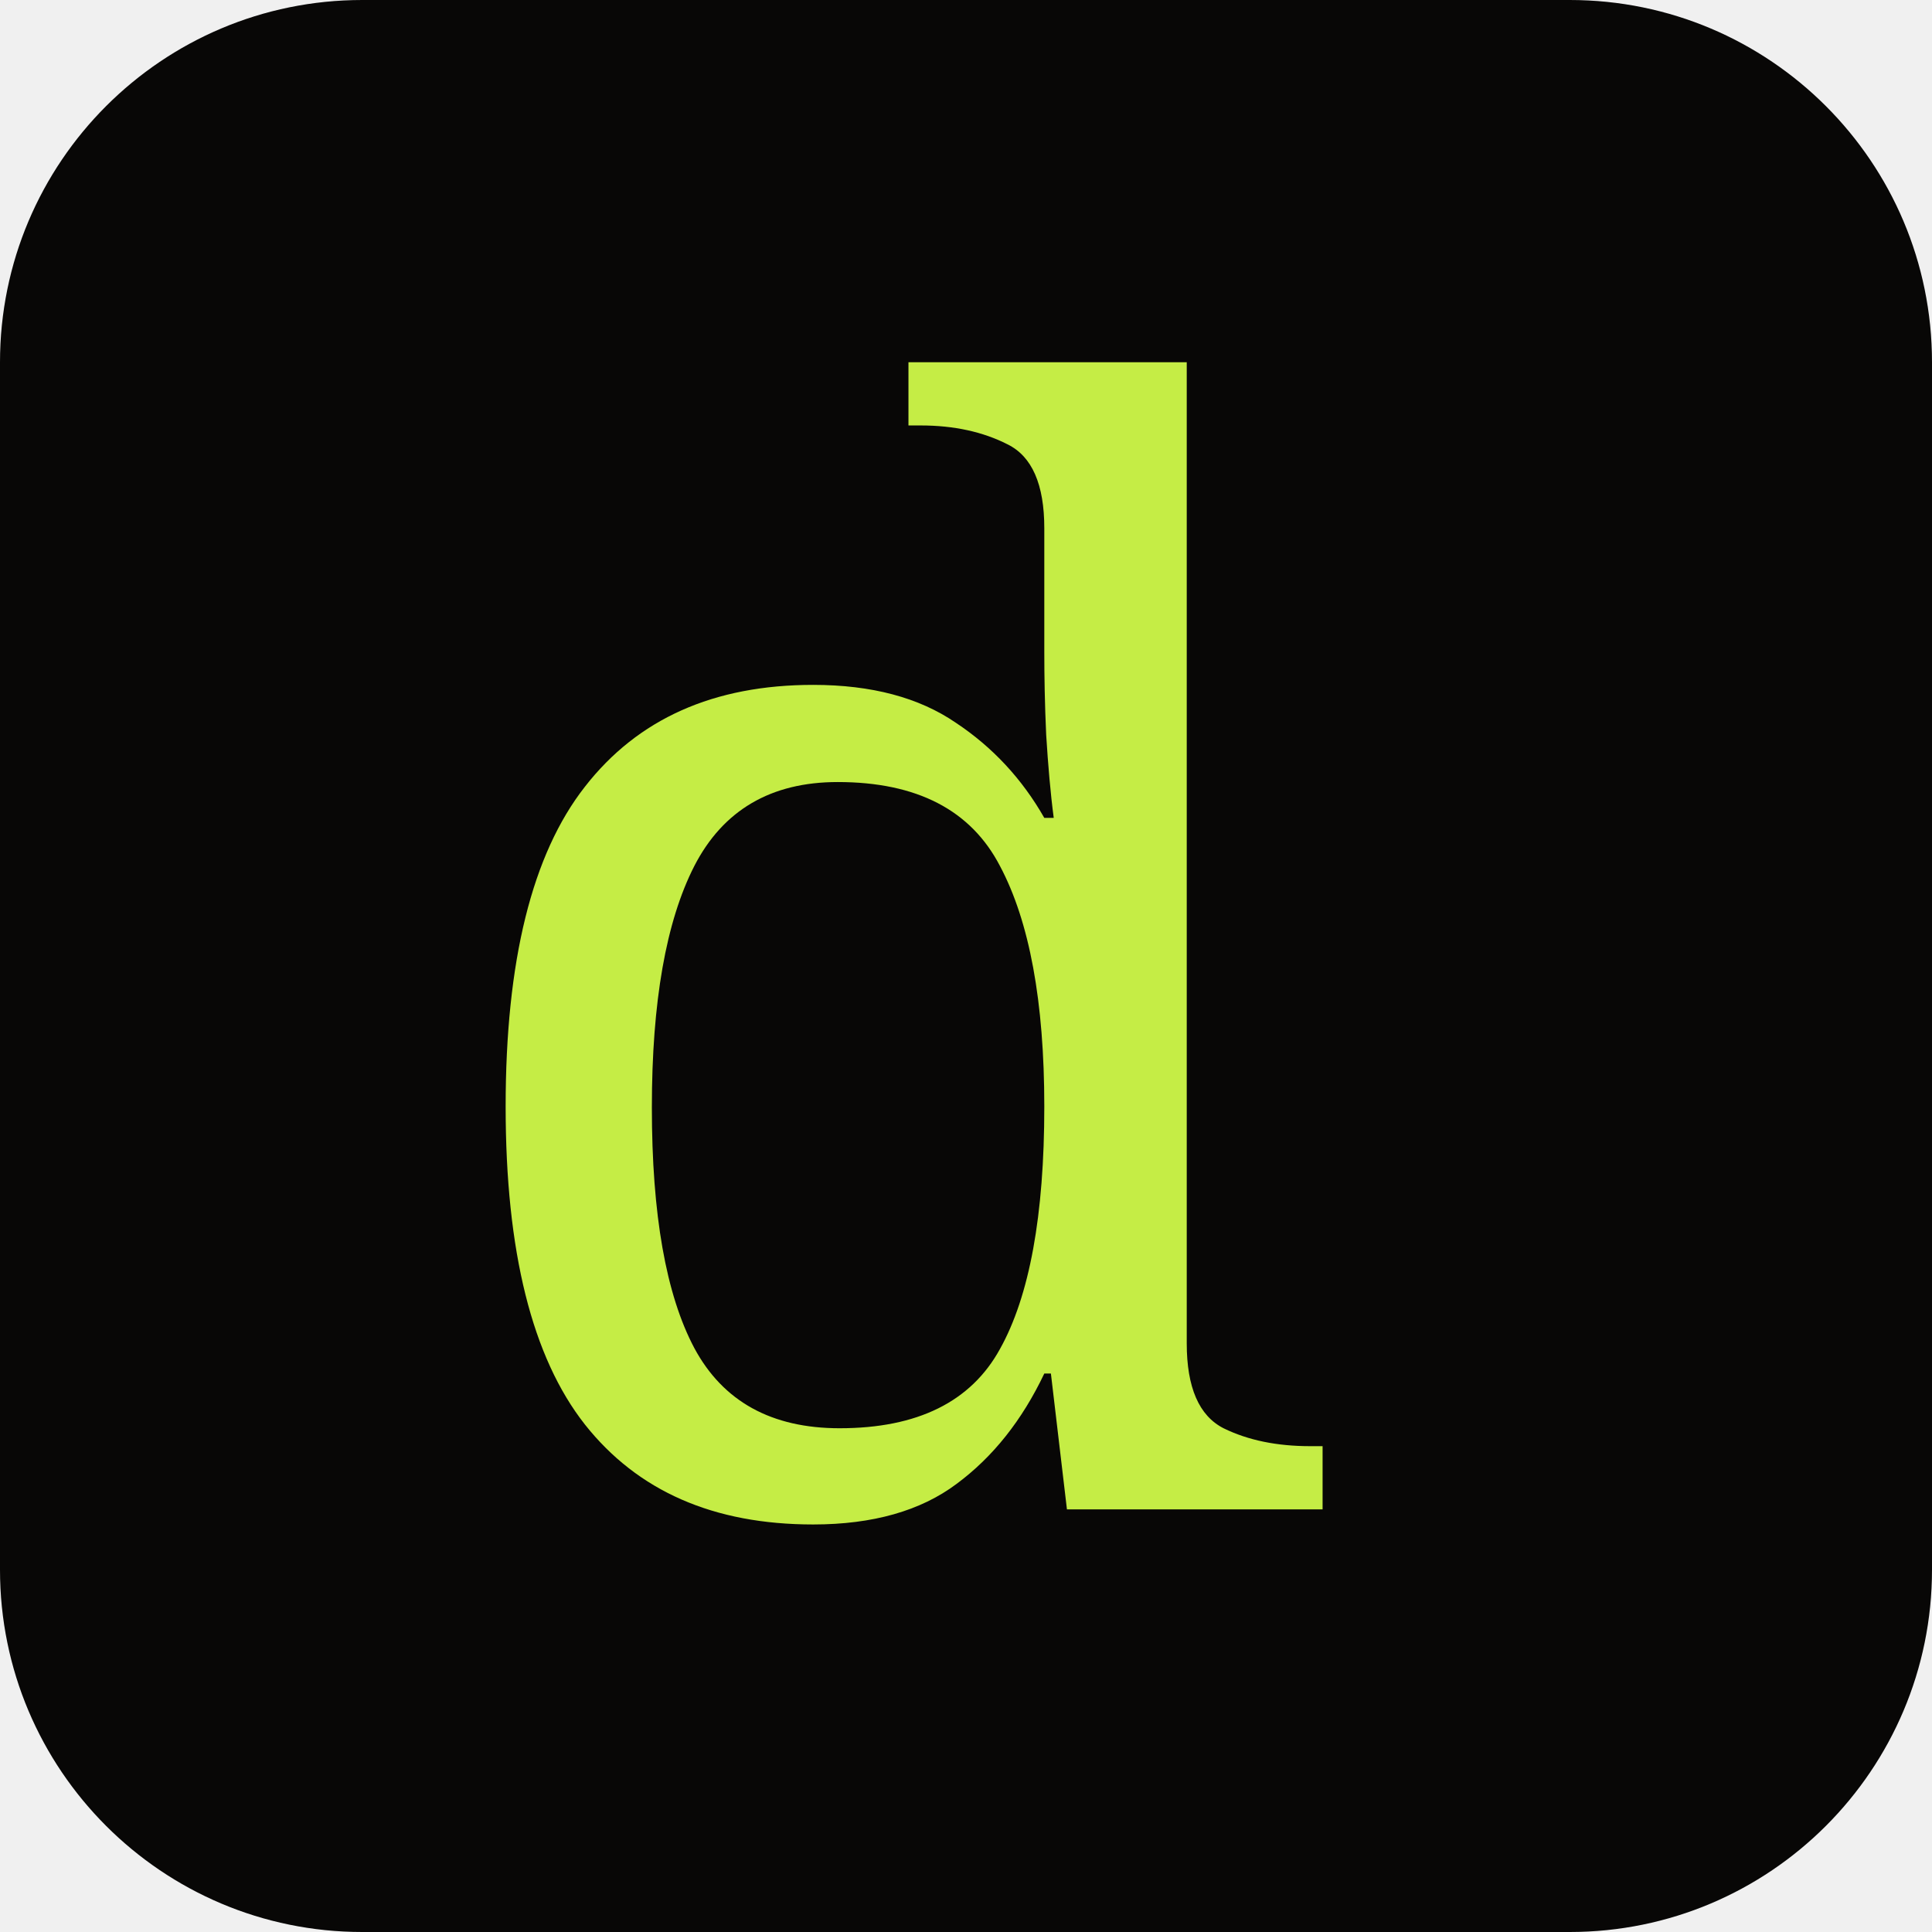
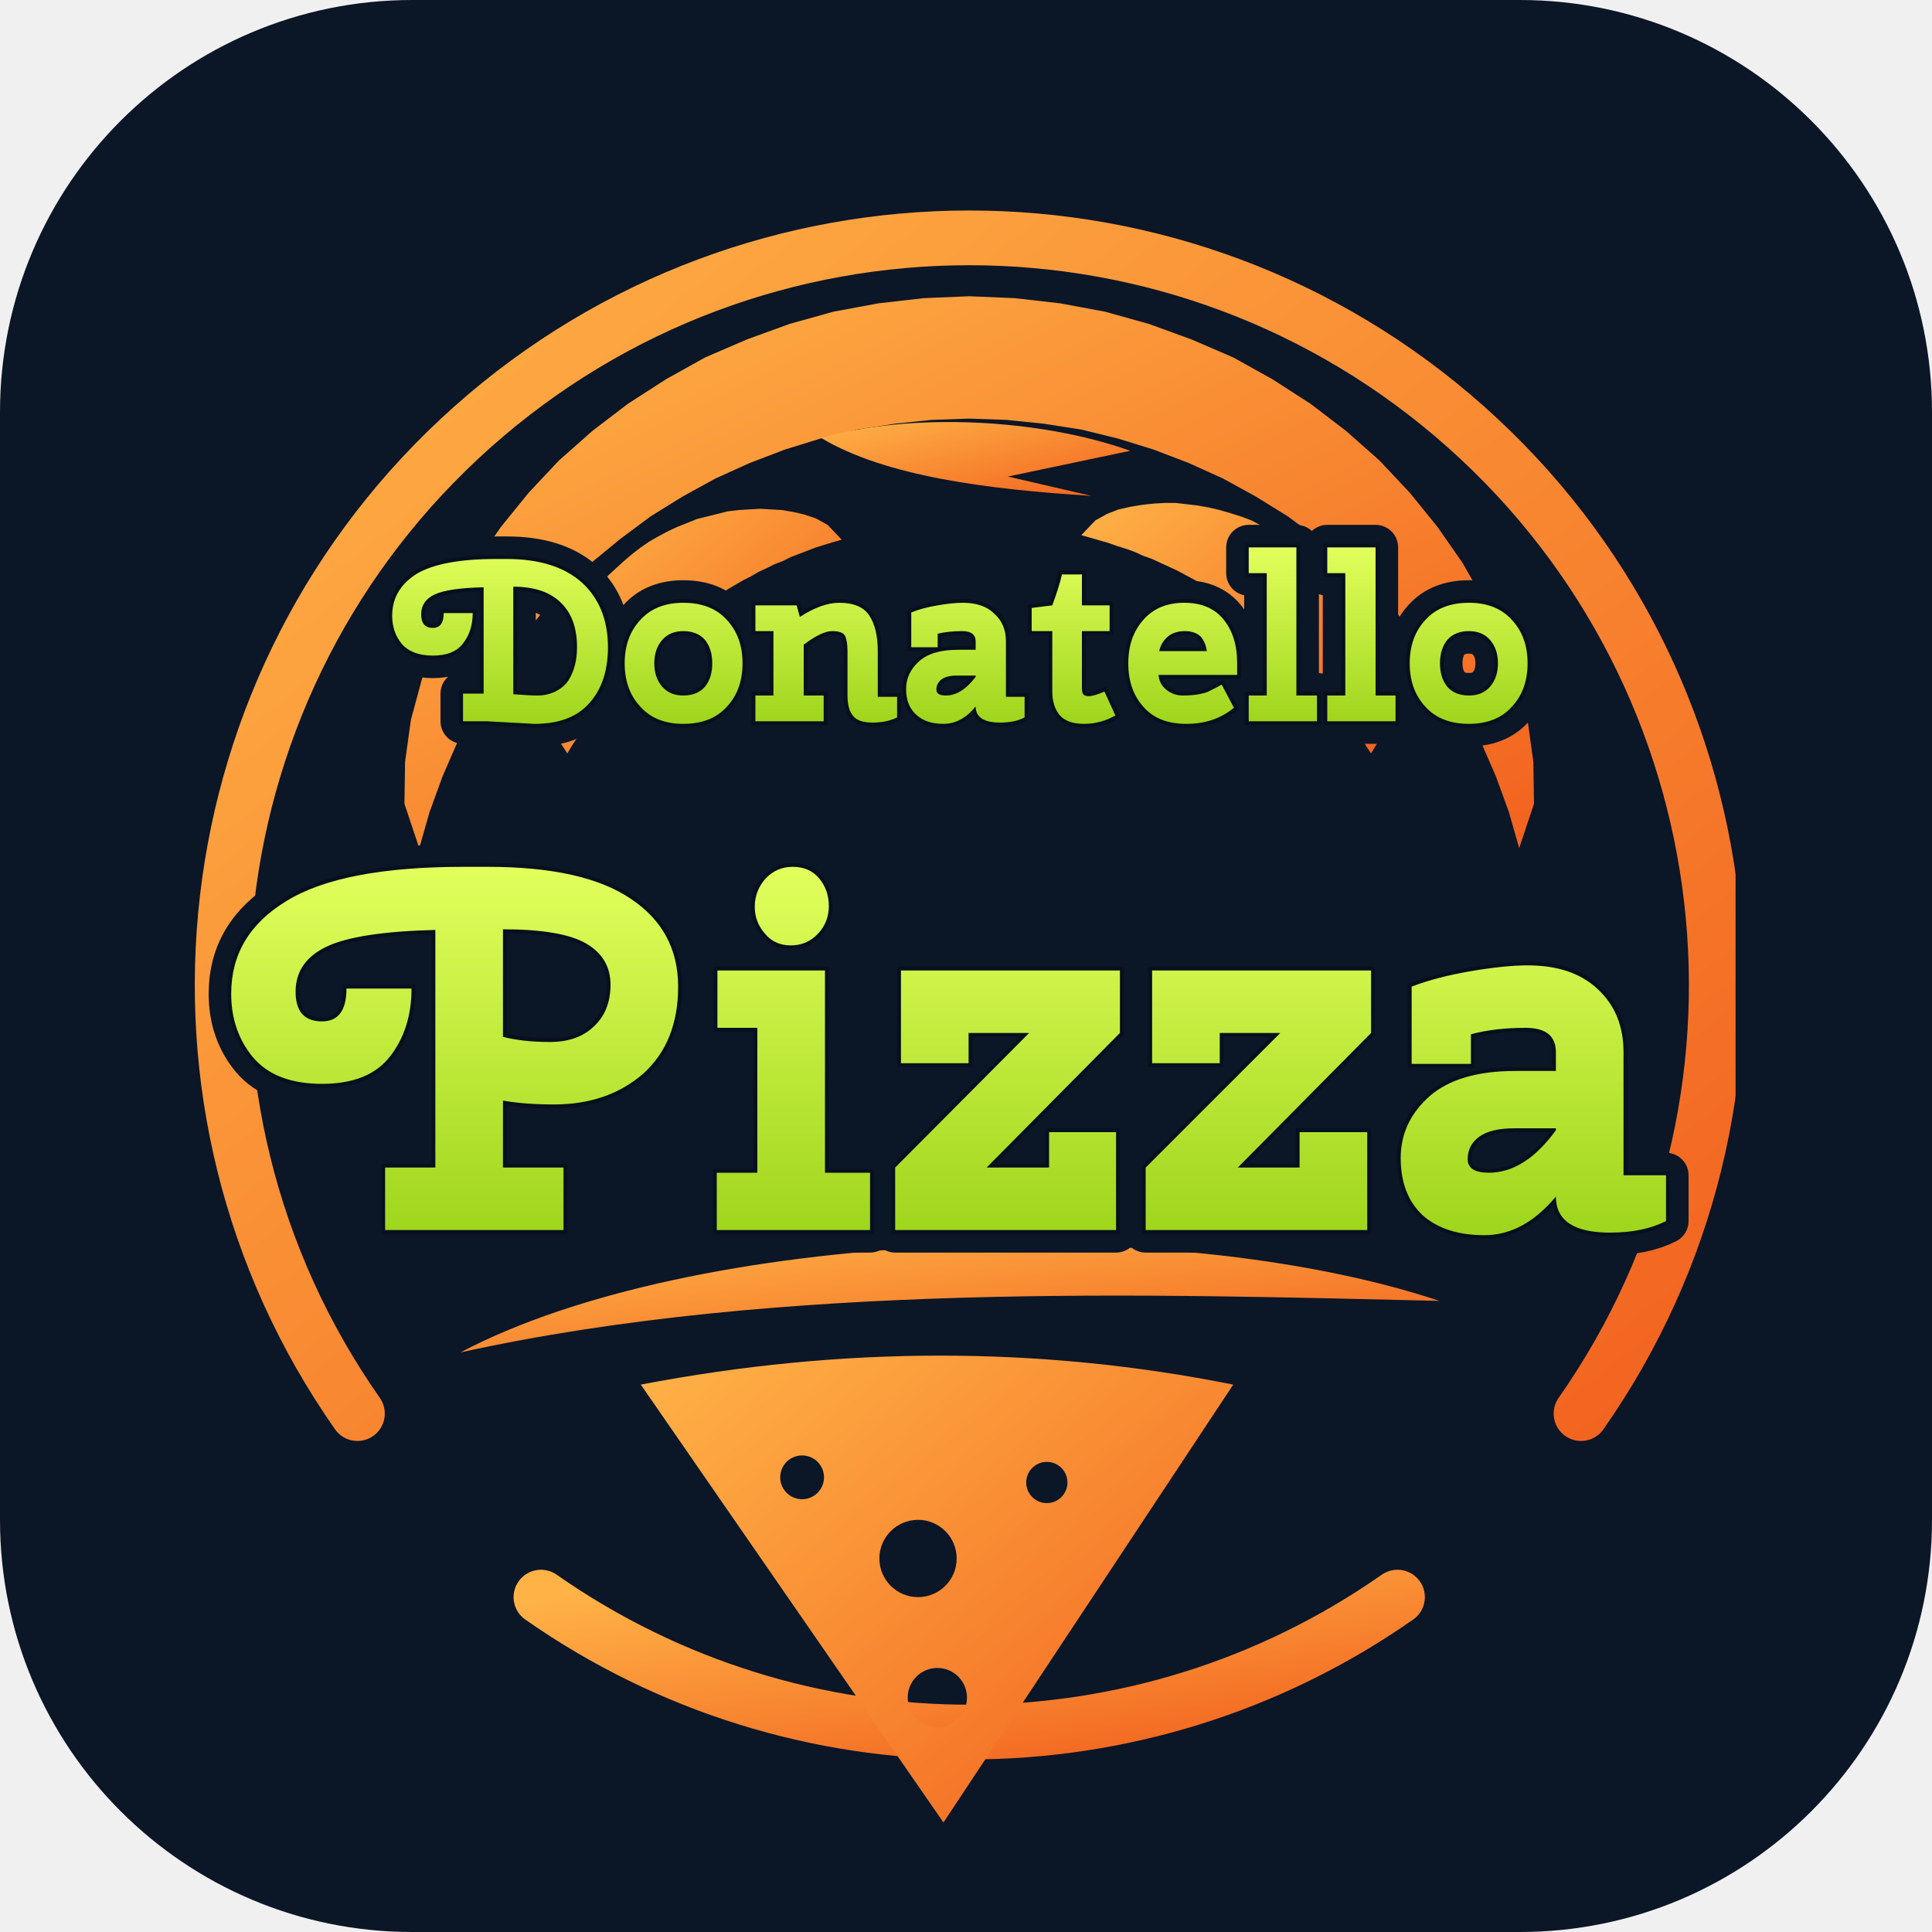
- <svg xmlns="http://www.w3.org/2000/svg" viewBox="0 0 32 32">
-   <rect width="32" height="32" rx="6" fill="#080706" />
-   <text x="7" y="25" font-family="Georgia" font-size="25" fill="#c5ed45">d</text>
+ <svg xmlns="http://www.w3.org/2000/svg" viewBox="0 0 300 300">
+   <rect width="300" height="300" rx="64" fill="#0b1627" />
+   <g transform="translate(29.5 13) scale(1.0)">
+     <defs>
+       <linearGradient id="gt" x1="0" y1="0" x2="0" y2="1">
+         <stop offset="0" stop-color="#e2ff5c" />
+         <stop offset="1" stop-color="#9fd51c" />
+       </linearGradient>
+       <linearGradient id="go" x1="0" y1="0" x2="1" y2="1">
+         <stop offset="0" stop-color="#ffb347" />
+         <stop offset="1" stop-color="#f2621f" />
+       </linearGradient>
+       <mask id="cut" maskUnits="userSpaceOnUse" x="0" y="0" width="240" height="276">
+         <rect width="240" height="276" fill="#fff" />
+         <g fill="#000" stroke="#000" stroke-width="7" stroke-linejoin="round">
+           <path d="M53.5 99.4 46.1 99H42.4V94.7H45.6V78.2Q40.2 78.3 38 79.3Q35.9 80.3 35.9 82.4Q35.9 84.5 37.7 84.5Q39.4 84.5 39.4 82.2H43.9Q43.9 85 42.4 86.9Q41 88.8 37.7 88.8Q34.5 88.8 32.9 87Q31.4 85.2 31.4 82.6Q31.4 78.5 35.2 76.1Q39.1 73.8 47.5 73.8H49.2Q56.8 73.8 60.9 77.5Q64.9 81.2 64.9 87.5Q64.9 93.6 61.3 96.9Q58.5 99.4 53.5 99.4ZM50.2 94.8Q52.7 95 54 95Q55.4 95 56.7 94.4Q58.1 93.7 58.8 92.6Q60.1 90.5 60.1 87.5Q60.1 83 57.6 80.6Q55.1 78.1 50.2 78.1ZM69.9 96.7Q67.5 94.1 67.5 90Q67.5 85.9 69.9 83.3Q72.3 80.6 76.6 80.6Q81 80.6 83.4 83.3Q85.8 85.9 85.8 90Q85.8 94.1 83.4 96.7Q81 99.4 76.6 99.4Q72.3 99.4 69.9 96.7ZM73.3 86.4Q72.1 87.8 72.1 90Q72.1 92.2 73.3 93.6Q74.5 95 76.6 95Q78.8 95 80 93.6Q81.1 92.2 81.1 90Q81.1 87.8 80 86.4Q78.8 85 76.6 85Q74.5 85 73.3 86.4ZM95.3 95H98.4V99H87.8V95H90.6V85H87.8V81H94.2L94.7 82.8Q98.1 80.6 100.8 80.6Q104.2 80.6 105.5 82.6Q106.8 84.6 106.8 88.1V95.2H109.8V98.4Q108.2 99.2 106 99.2Q103.8 99.2 103 98.2Q102.1 97.2 102.1 95V88.1Q102.1 86.5 101.7 85.7Q101.3 85 99.7 85Q98.1 85 95.3 87.1ZM119.2 87.9H122V86.6Q122 85 119.9 85Q117.8 85 116.1 85.4V87.5H112V82.1Q113.7 81.4 116.1 81Q118.4 80.6 120 80.6Q123.2 80.6 124.9 82.3Q126.7 83.9 126.7 86.6V95.2H129.6V98.4Q128.1 99.2 125.8 99.2Q122 99.2 122 96.7Q119.8 99.4 117 99.4Q114.3 99.4 112.8 98Q111.2 96.6 111.2 94Q111.2 91.5 113.2 89.7Q115.2 87.9 119.2 87.9ZM117.4 95Q119.8 95 122 92.1V91.9H119.1Q117.5 91.9 116.7 92.5Q115.9 93.1 115.9 94.1Q115.9 95 117.4 95ZM130.7 85V81.4L133.9 81Q135 78 135.4 76.2H138.5V81H142.8V85H138.5V93.9Q138.5 94.5 138.7 94.8Q138.9 95.1 139.6 95.1Q140.3 95.1 142 94.4L143.7 98.1Q141.4 99.4 138.8 99.4Q136.2 99.4 135 98Q133.9 96.6 133.9 94.4V85ZM162.6 89.9V91.8H150.4Q150.5 93.2 151.6 94.1Q152.7 95 154.2 95Q155.6 95 156.7 94.8Q157.7 94.6 158.1 94.4Q158.5 94.2 159.3 93.8L160.2 93.3L162.1 96.9Q159.1 99.4 154.7 99.4Q150.3 99.4 148 96.7Q145.7 94.1 145.7 90Q145.7 85.9 148 83.3Q150.3 80.6 154.4 80.6Q158.4 80.6 160.5 83.2Q162.6 85.8 162.6 89.9ZM150.5 88.1H157.9Q157.7 86.7 156.9 85.8Q156 85 154.5 85Q152.9 85 151.9 85.8Q150.8 86.7 150.5 88.1ZM164.4 76V72H171.8V95H175V99H164.4V95H167.2V76ZM176.6 76V72H184.1V95H187.2V99H176.6V95H179.4V76ZM191.8 96.7Q189.4 94.1 189.4 90Q189.4 85.9 191.8 83.3Q194.2 80.6 198.6 80.6Q202.9 80.6 205.3 83.3Q207.7 85.9 207.7 90Q207.7 94.1 205.3 96.7Q202.9 99.4 198.6 99.4Q194.2 99.4 191.8 96.7ZM195.2 86.4Q194.1 87.8 194.1 90Q194.1 92.2 195.2 93.6Q196.4 95 198.6 95Q200.7 95 201.9 93.6Q203.1 92.2 203.1 90Q203.1 87.8 201.9 86.4Q200.7 85 198.6 85Q196.4 85 195.2 86.4Z" />
+           <path d="M6.4 141.3Q6.4 132.1 15 126.9Q23.6 121.6 42.5 121.6H46.2Q61.2 121.6 68.5 126.6Q75.8 131.5 75.8 140.2Q75.8 148.8 70.4 153.7Q64.9 158.5 56.5 158.5Q52 158.5 48.6 157.9V168.3H58V178H30.3V168.3H38.1V131.4Q26 131.7 21.2 134Q16.4 136.3 16.4 141Q16.4 145.6 20.5 145.6Q24.3 145.6 24.3 140.5H34.4Q34.4 146.7 31.1 151Q27.8 155.3 20.5 155.3Q13.3 155.3 9.8 151.2Q6.4 147.1 6.4 141.3ZM48.6 131.3V148Q51.7 148.8 55.9 148.8Q60.2 148.8 62.7 146.4Q65.3 144 65.3 139.9Q65.3 135.7 61.5 133.5Q57.7 131.3 48.6 131.3ZM81.9 146.6V137.7H98.6V169.1H105.6V178H81.8V169.1H88.1V146.6ZM93.3 133.8Q90.8 133.8 89.3 132Q87.7 130.2 87.7 127.8Q87.7 125.3 89.4 123.4Q91.1 121.6 93.6 121.6Q96.2 121.6 97.7 123.4Q99.2 125.2 99.2 127.7Q99.2 130.2 97.5 132Q95.8 133.8 93.3 133.8ZM143.8 162.8V178H109.5V168.3L130.3 147.4H120.9V152.1H110.4V137.7H144.4V147.4L123.7 168.3H133.4V162.8ZM182.8 162.8V178H148.4V168.3L169.3 147.4H159.9V152.1H149.4V137.7H183.4V147.4L162.7 168.3H172.3V162.8ZM205.8 153.3H212.1V150.4Q212.1 146.6 207.4 146.6Q202.6 146.6 198.9 147.6V152.2H189.7V140.2Q193.6 138.7 198.9 137.8Q204.2 136.9 207.7 136.9Q214.7 136.9 218.6 140.6Q222.6 144.3 222.6 150.4V169.5H229.2V176.6Q225.7 178.4 220.5 178.4Q212.1 178.4 212.1 172.8Q207.1 178.8 201 178.8Q194.9 178.8 191.4 175.7Q188 172.5 188 166.8Q188 161.2 192.5 157.2Q197 153.3 205.8 153.3ZM201.7 169.1Q207.3 169.1 212.1 162.5V162.2H205.7Q202 162.2 200.2 163.5Q198.4 164.8 198.4 167Q198.4 169.1 201.7 169.1Z" />
+         </g>
+       </mask>
+     </defs>
+     <g fill="url(#go)" mask="url(#cut)">
+       <path d="M26 206.5A116 116 0 1 1 216 206.5" fill="none" stroke="url(#go)" stroke-width="8.5" stroke-linecap="round" />
+       <path d="M187.5 235A116 116 0 0 1 54.5 235" fill="none" stroke="url(#go)" stroke-width="8.5" stroke-linecap="round" />
+       <path d="M35.6 118.7 L33.3 111.8 L33.4 105.3 L34.3 98.8 L36 92.5 L38.2 86.3 L41.1 80.2 L44.4 74.4 L48.3 68.8 L52.6 63.5 L57.3 58.5 L62.5 53.9 L68 49.7 L73.9 45.9 L80 42.5 L86.5 39.7 L93.1 37.3 L99.9 35.4 L106.9 34.1 L113.9 33.3 L121 33 L128.1 33.3 L135.1 34.1 L142.1 35.4 L148.9 37.3 L155.5 39.7 L162 42.5 L168.1 45.9 L174 49.7 L179.5 53.9 L184.7 58.5 L189.4 63.5 L193.7 68.8 L197.6 74.4 L200.9 80.2 L203.8 86.3 L206 92.5 L207.7 98.8 L208.6 105.3 L208.7 111.8 L206.4 118.7 L206.4 118.7 L204.8 113.1 L202.8 107.6 L200.5 102.3 L197.8 97.1 L194.8 92.1 L191.5 87.3 L187.8 82.7 L183.9 78.4 L179.7 74.4 L175.2 70.7 L170.5 67.2 L165.5 64.1 L160.4 61.3 L155.1 58.9 L149.6 56.8 L144.1 55.1 L138.4 53.7 L132.6 52.8 L126.8 52.2 L121 52 L115.2 52.2 L109.4 52.8 L103.6 53.7 L97.9 55.1 L92.4 56.8 L86.9 58.9 L81.6 61.3 L76.5 64.1 L71.5 67.2 L66.8 70.7 L62.3 74.4 L58.1 78.4 L54.2 82.7 L50.5 87.3 L47.2 92.1 L44.2 97.1 L41.5 102.3 L39.2 107.6 L37.2 113.1 L35.6 118.7Z" />
+       <path d="M58.6 104 L56.9 101.4 L56.5 99.4 L56.3 97.5 L56.3 95.7 L56.4 93.9 L56.7 92.2 L57.1 90.6 L57.5 89 L58.1 87.4 L58.7 85.8 L59.4 84.3 L60.2 82.9 L61 81.5 L61.9 80.1 L62.9 78.8 L63.9 77.5 L65 76.3 L66.2 75.2 L67.4 74.1 L68.7 73 L70 72 L71.3 71.1 L72.7 70.3 L74.2 69.5 L75.7 68.8 L77.2 68.2 L78.7 67.6 L80.3 67.2 L81.9 66.8 L83.5 66.4 L85.2 66.2 L86.8 66.1 L88.5 66 L90.2 66.1 L91.9 66.2 L93.7 66.5 L95.4 66.9 L97.2 67.5 L99 68.5 L101.2 70.8 L101.2 70.8 L99.8 71.2 L98.5 71.6 L97.2 72 L95.9 72.5 L94.6 73 L93.3 73.5 L92.1 74.1 L90.8 74.6 L89.6 75.2 L88.3 75.8 L87.1 76.5 L85.9 77.1 L84.7 77.8 L83.5 78.5 L82.3 79.3 L81.2 80 L80 80.8 L78.9 81.6 L77.8 82.4 L76.7 83.3 L75.6 84.1 L74.5 85 L73.5 85.9 L72.5 86.8 L71.4 87.8 L70.4 88.7 L69.5 89.7 L68.5 90.7 L67.6 91.7 L66.7 92.8 L65.8 93.8 L64.9 94.9 L64 96 L63.2 97.1 L62.4 98.2 L61.6 99.3 L60.8 100.5 L60.1 101.6 L59.3 102.8 L58.6 104Z" />
+       <path d="M138.4 70.1 L140.6 67.8 L142.4 66.8 L144.2 66.1 L146 65.7 L147.8 65.4 L149.6 65.2 L151.3 65.1 L153.1 65.1 L154.8 65.3 L156.5 65.5 L158.2 65.8 L159.9 66.2 L161.6 66.7 L163.2 67.2 L164.8 67.8 L166.3 68.6 L167.9 69.3 L169.3 70.2 L170.8 71.1 L172.2 72.1 L173.5 73.2 L174.8 74.3 L176 75.5 L177.2 76.7 L178.3 78 L179.3 79.4 L180.3 80.8 L181.2 82.2 L182.1 83.7 L182.8 85.3 L183.5 86.9 L184.1 88.5 L184.6 90.2 L185.1 91.9 L185.4 93.7 L185.6 95.5 L185.6 97.3 L185.5 99.2 L185 101.3 L183.4 104 L183.4 104 L182.6 102.8 L181.9 101.5 L181.1 100.3 L180.3 99.1 L179.4 97.9 L178.6 96.8 L177.7 95.6 L176.8 94.5 L175.9 93.4 L174.9 92.3 L174 91.2 L173 90.2 L172 89.1 L170.9 88.1 L169.9 87.1 L168.8 86.2 L167.7 85.2 L166.6 84.3 L165.5 83.4 L164.3 82.5 L163.2 81.6 L162 80.8 L160.8 80 L159.6 79.2 L158.4 78.4 L157.1 77.7 L155.9 77 L154.6 76.3 L153.3 75.6 L152 75 L150.7 74.4 L149.4 73.8 L148 73.3 L146.7 72.7 L145.3 72.2 L144 71.8 L142.6 71.3 L141.2 70.9 L139.8 70.5 L138.4 70.1Z" />
+       <path d="M98 55 C112 51 132 52 146 57 L127 61 L140 64 C124 63 108 61 98 55Z" />
+       <path d="M42 197 C78 178 152 175 194 189 C150 188 92 186 42 197Z" />
+       <path d="M70 202 Q117 193 162 202 L117 270 Z M95 213a3.4 3.4 0 1 0 0.1 0Z M113 223a6 6 0 1 0 0.1 0Z M133 214a3.2 3.2 0 1 0 0.1 0Z M116 246a4.6 4.6 0 1 0 0.1 0Z" fill-rule="evenodd" />
+     </g>
+     <g fill="url(#gt)" stroke="#06101f" stroke-width="1.2" paint-order="stroke">
+       <path d="M53.5 99.4 46.1 99H42.4V94.7H45.6V78.2Q40.2 78.3 38 79.3Q35.9 80.3 35.9 82.4Q35.9 84.5 37.7 84.5Q39.4 84.5 39.4 82.2H43.9Q43.9 85 42.4 86.9Q41 88.8 37.7 88.8Q34.5 88.8 32.9 87Q31.4 85.2 31.4 82.6Q31.4 78.5 35.2 76.1Q39.1 73.8 47.5 73.8H49.2Q56.8 73.8 60.9 77.5Q64.9 81.2 64.9 87.5Q64.9 93.6 61.3 96.9Q58.5 99.4 53.5 99.4ZM50.2 94.8Q52.7 95 54 95Q55.4 95 56.7 94.4Q58.1 93.7 58.8 92.6Q60.1 90.5 60.1 87.5Q60.1 83 57.6 80.6Q55.1 78.1 50.2 78.1ZM69.9 96.7Q67.5 94.1 67.5 90Q67.5 85.9 69.9 83.3Q72.3 80.6 76.6 80.6Q81 80.6 83.4 83.3Q85.8 85.9 85.8 90Q85.8 94.1 83.4 96.7Q81 99.4 76.6 99.4Q72.3 99.4 69.9 96.7ZM73.3 86.4Q72.1 87.8 72.1 90Q72.1 92.2 73.3 93.6Q74.5 95 76.6 95Q78.8 95 80 93.6Q81.1 92.2 81.1 90Q81.1 87.8 80 86.4Q78.8 85 76.6 85Q74.5 85 73.3 86.4ZM95.3 95H98.4V99H87.8V95H90.6V85H87.8V81H94.2L94.7 82.8Q98.1 80.6 100.8 80.6Q104.2 80.6 105.5 82.6Q106.8 84.6 106.8 88.1V95.2H109.8V98.4Q108.2 99.2 106 99.2Q103.8 99.2 103 98.2Q102.1 97.2 102.1 95V88.1Q102.1 86.5 101.7 85.7Q101.3 85 99.7 85Q98.1 85 95.3 87.1ZM119.2 87.9H122V86.6Q122 85 119.9 85Q117.8 85 116.1 85.4V87.5H112V82.1Q113.7 81.4 116.1 81Q118.4 80.6 120 80.6Q123.2 80.6 124.9 82.3Q126.7 83.9 126.7 86.6V95.2H129.6V98.4Q128.1 99.2 125.8 99.2Q122 99.2 122 96.7Q119.8 99.4 117 99.4Q114.3 99.4 112.8 98Q111.2 96.6 111.2 94Q111.2 91.5 113.2 89.7Q115.2 87.9 119.2 87.9ZM117.4 95Q119.8 95 122 92.1V91.9H119.1Q117.5 91.9 116.7 92.5Q115.9 93.1 115.9 94.1Q115.9 95 117.4 95ZM130.7 85V81.4L133.9 81Q135 78 135.4 76.2H138.5V81H142.8V85H138.5V93.9Q138.5 94.5 138.7 94.8Q138.9 95.1 139.6 95.1Q140.3 95.1 142 94.4L143.7 98.1Q141.4 99.4 138.8 99.4Q136.2 99.4 135 98Q133.9 96.6 133.9 94.4V85ZM162.6 89.9V91.8H150.4Q150.5 93.2 151.6 94.1Q152.7 95 154.2 95Q155.6 95 156.7 94.8Q157.7 94.6 158.1 94.4Q158.5 94.2 159.3 93.8L160.2 93.3L162.1 96.9Q159.1 99.4 154.7 99.4Q150.3 99.4 148 96.7Q145.7 94.1 145.7 90Q145.7 85.9 148 83.3Q150.3 80.6 154.4 80.6Q158.4 80.6 160.5 83.2Q162.6 85.8 162.6 89.9ZM150.5 88.1H157.9Q157.7 86.7 156.9 85.8Q156 85 154.5 85Q152.9 85 151.9 85.8Q150.8 86.7 150.5 88.1ZM164.4 76V72H171.8V95H175V99H164.4V95H167.2V76ZM176.6 76V72H184.1V95H187.2V99H176.6V95H179.4V76ZM191.8 96.7Q189.4 94.1 189.4 90Q189.4 85.9 191.8 83.3Q194.2 80.6 198.6 80.6Q202.9 80.6 205.3 83.3Q207.7 85.9 207.7 90Q207.7 94.1 205.3 96.7Q202.9 99.4 198.6 99.4Q194.2 99.4 191.8 96.7ZM195.2 86.4Q194.1 87.8 194.1 90Q194.1 92.2 195.2 93.6Q196.4 95 198.6 95Q200.7 95 201.9 93.6Q203.1 92.2 203.1 90Q203.1 87.8 201.9 86.4Q200.7 85 198.6 85Q196.4 85 195.2 86.4Z" />
+       <path d="M6.4 141.3Q6.4 132.1 15 126.9Q23.6 121.6 42.5 121.6H46.2Q61.2 121.6 68.5 126.6Q75.8 131.5 75.8 140.2Q75.8 148.8 70.4 153.7Q64.9 158.5 56.5 158.5Q52 158.5 48.6 157.9V168.3H58V178H30.3V168.3H38.1V131.4Q26 131.7 21.2 134Q16.4 136.3 16.4 141Q16.4 145.6 20.5 145.6Q24.3 145.6 24.3 140.5H34.4Q34.4 146.7 31.1 151Q27.8 155.3 20.5 155.3Q13.3 155.3 9.8 151.2Q6.4 147.1 6.4 141.3ZM48.6 131.3V148Q51.7 148.8 55.9 148.8Q60.2 148.8 62.7 146.4Q65.3 144 65.3 139.9Q65.3 135.7 61.5 133.5Q57.7 131.3 48.6 131.3ZM81.9 146.6V137.7H98.6V169.1H105.6V178H81.8V169.1H88.1V146.6ZM93.3 133.8Q90.8 133.8 89.3 132Q87.7 130.2 87.7 127.8Q87.7 125.3 89.4 123.4Q91.1 121.6 93.6 121.6Q96.2 121.6 97.7 123.4Q99.2 125.2 99.2 127.7Q99.2 130.2 97.5 132Q95.8 133.8 93.3 133.8ZM143.8 162.8V178H109.5V168.3L130.3 147.4H120.9V152.1H110.4V137.7H144.4V147.4L123.7 168.3H133.4V162.8ZM182.8 162.8V178H148.4V168.3L169.3 147.4H159.9V152.1H149.4V137.7H183.4V147.4L162.7 168.3H172.3V162.8ZM205.8 153.3H212.1V150.4Q212.1 146.6 207.4 146.6Q202.6 146.6 198.9 147.6V152.2H189.7V140.2Q193.6 138.7 198.9 137.8Q204.2 136.9 207.7 136.9Q214.7 136.9 218.6 140.6Q222.6 144.3 222.6 150.4V169.5H229.2V176.6Q225.7 178.4 220.5 178.4Q212.1 178.4 212.1 172.8Q207.1 178.8 201 178.8Q194.9 178.8 191.4 175.7Q188 172.5 188 166.8Q188 161.2 192.5 157.2Q197 153.3 205.8 153.3ZM201.7 169.1Q207.3 169.1 212.1 162.5V162.2H205.7Q202 162.2 200.2 163.5Q198.4 164.8 198.4 167Q198.4 169.1 201.7 169.1Z" />
+     </g>
+   </g>
</svg>
